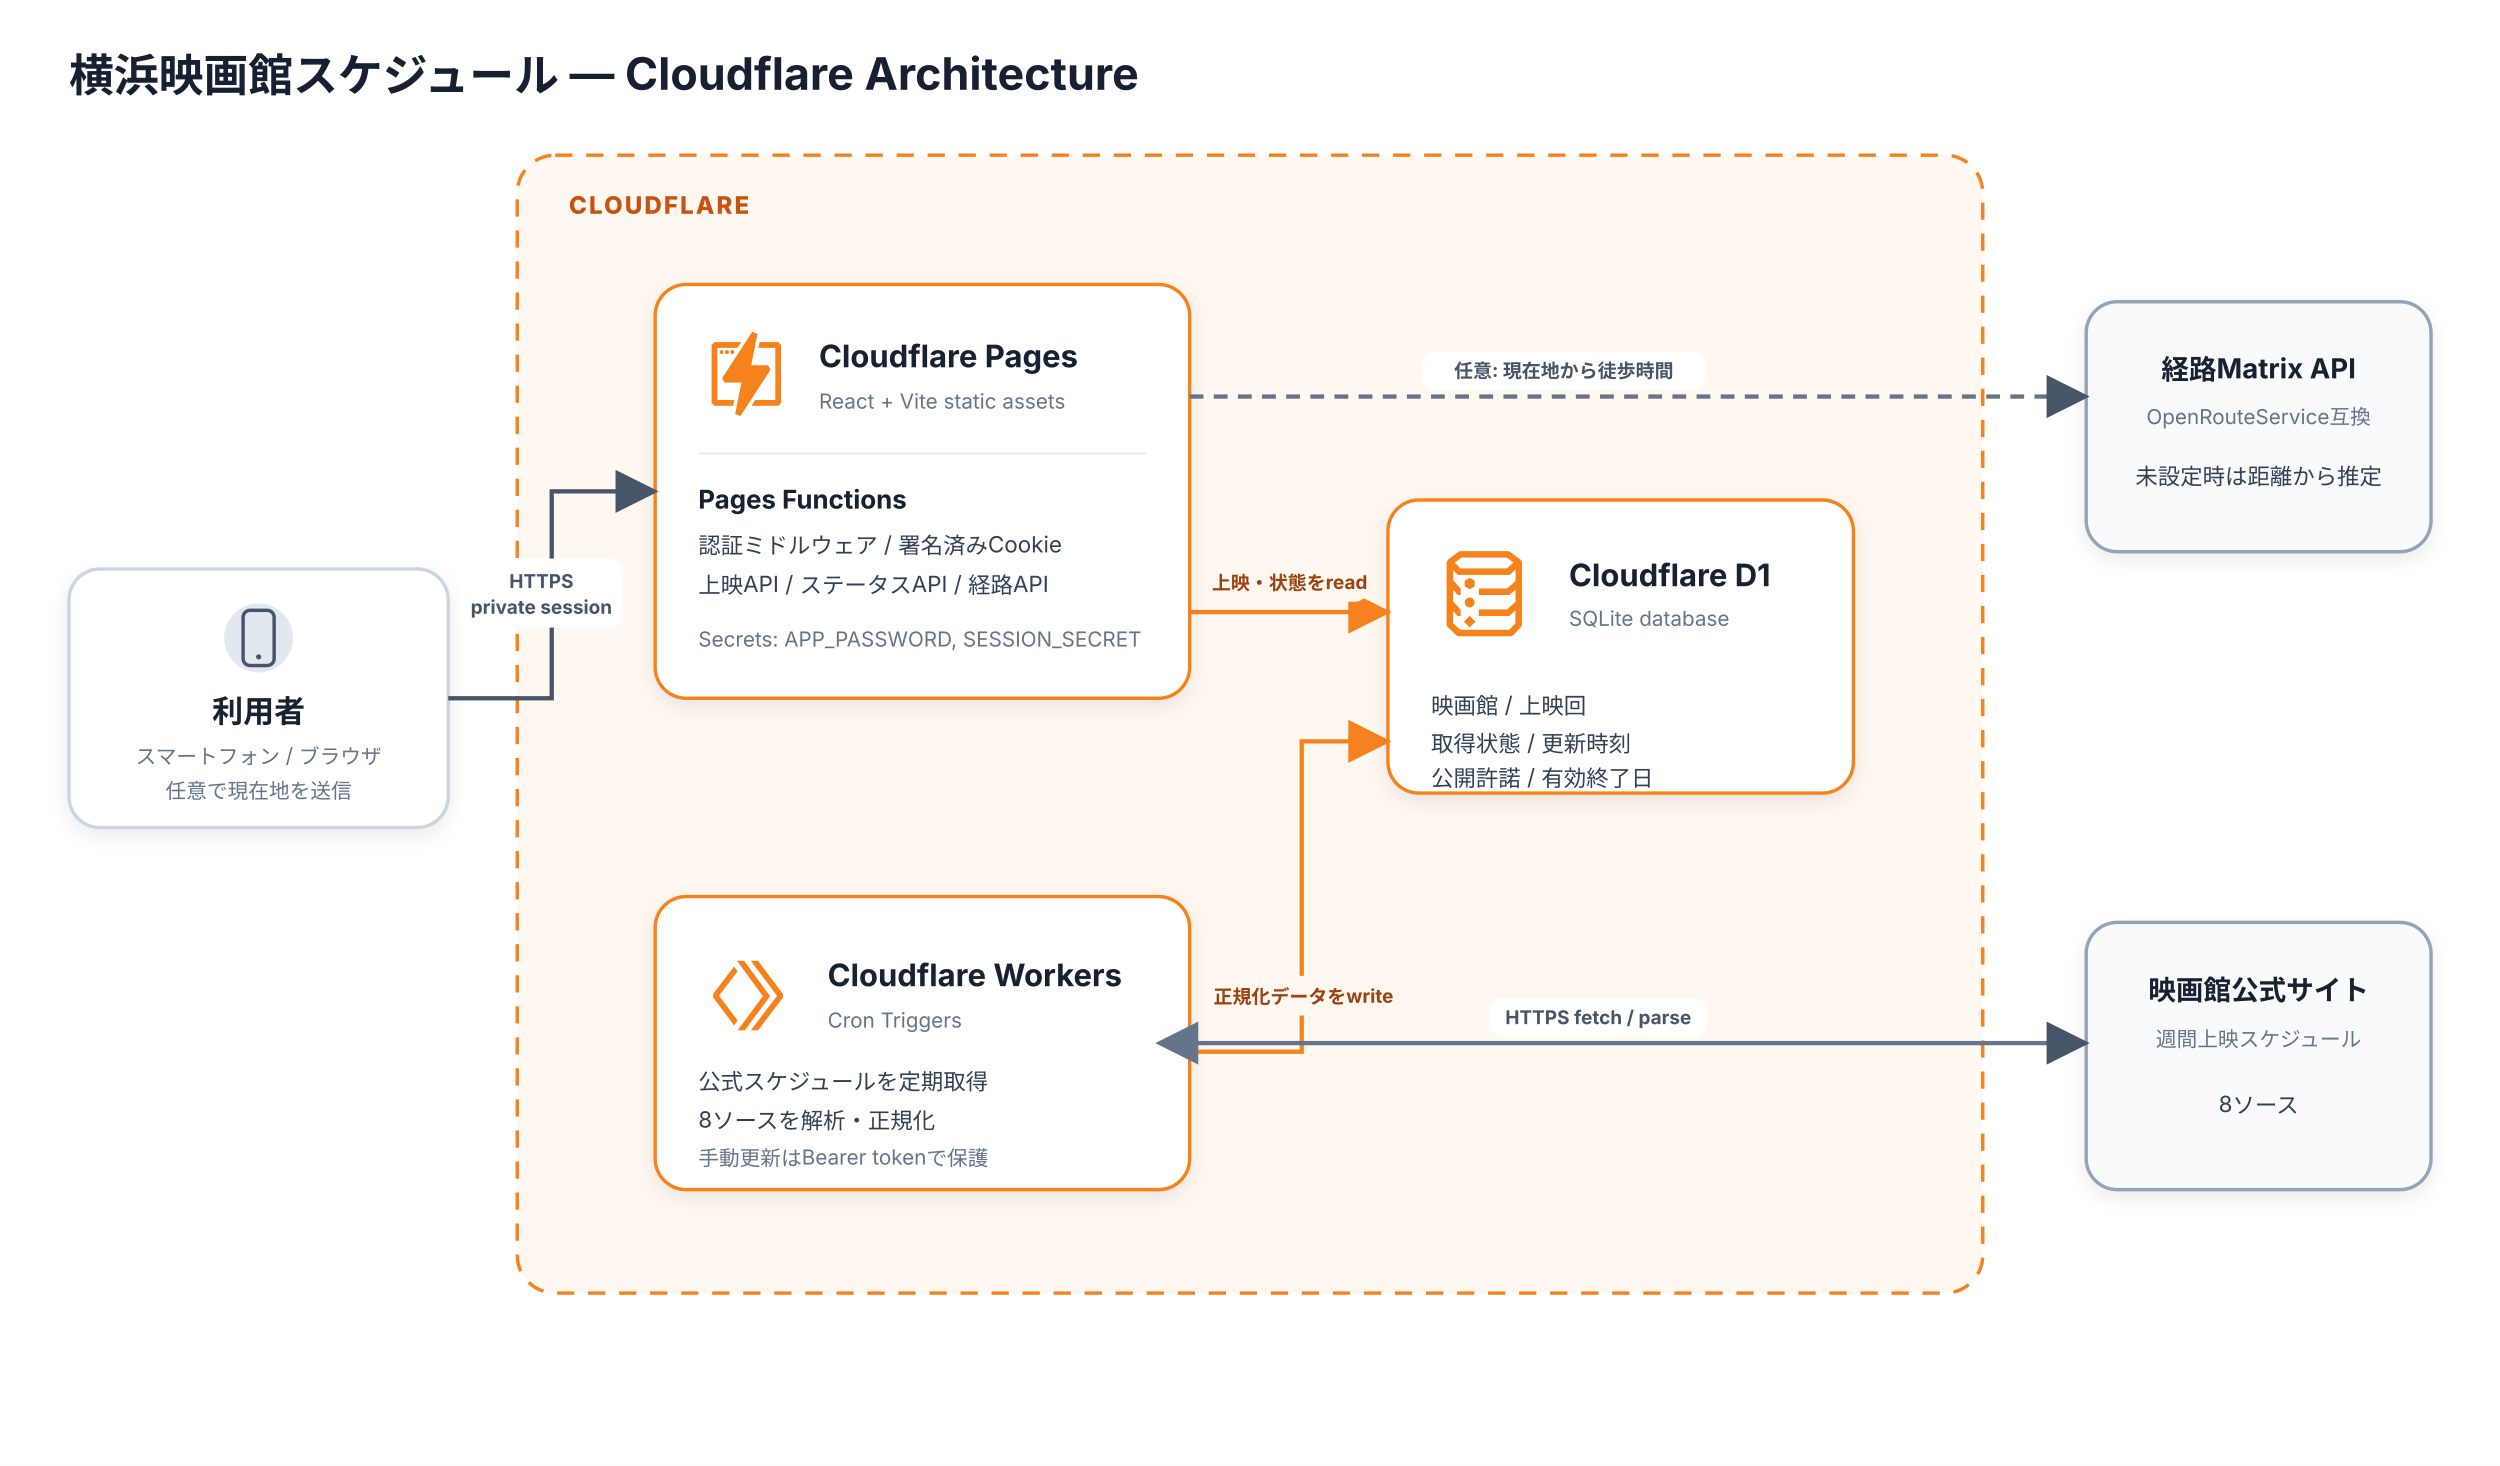
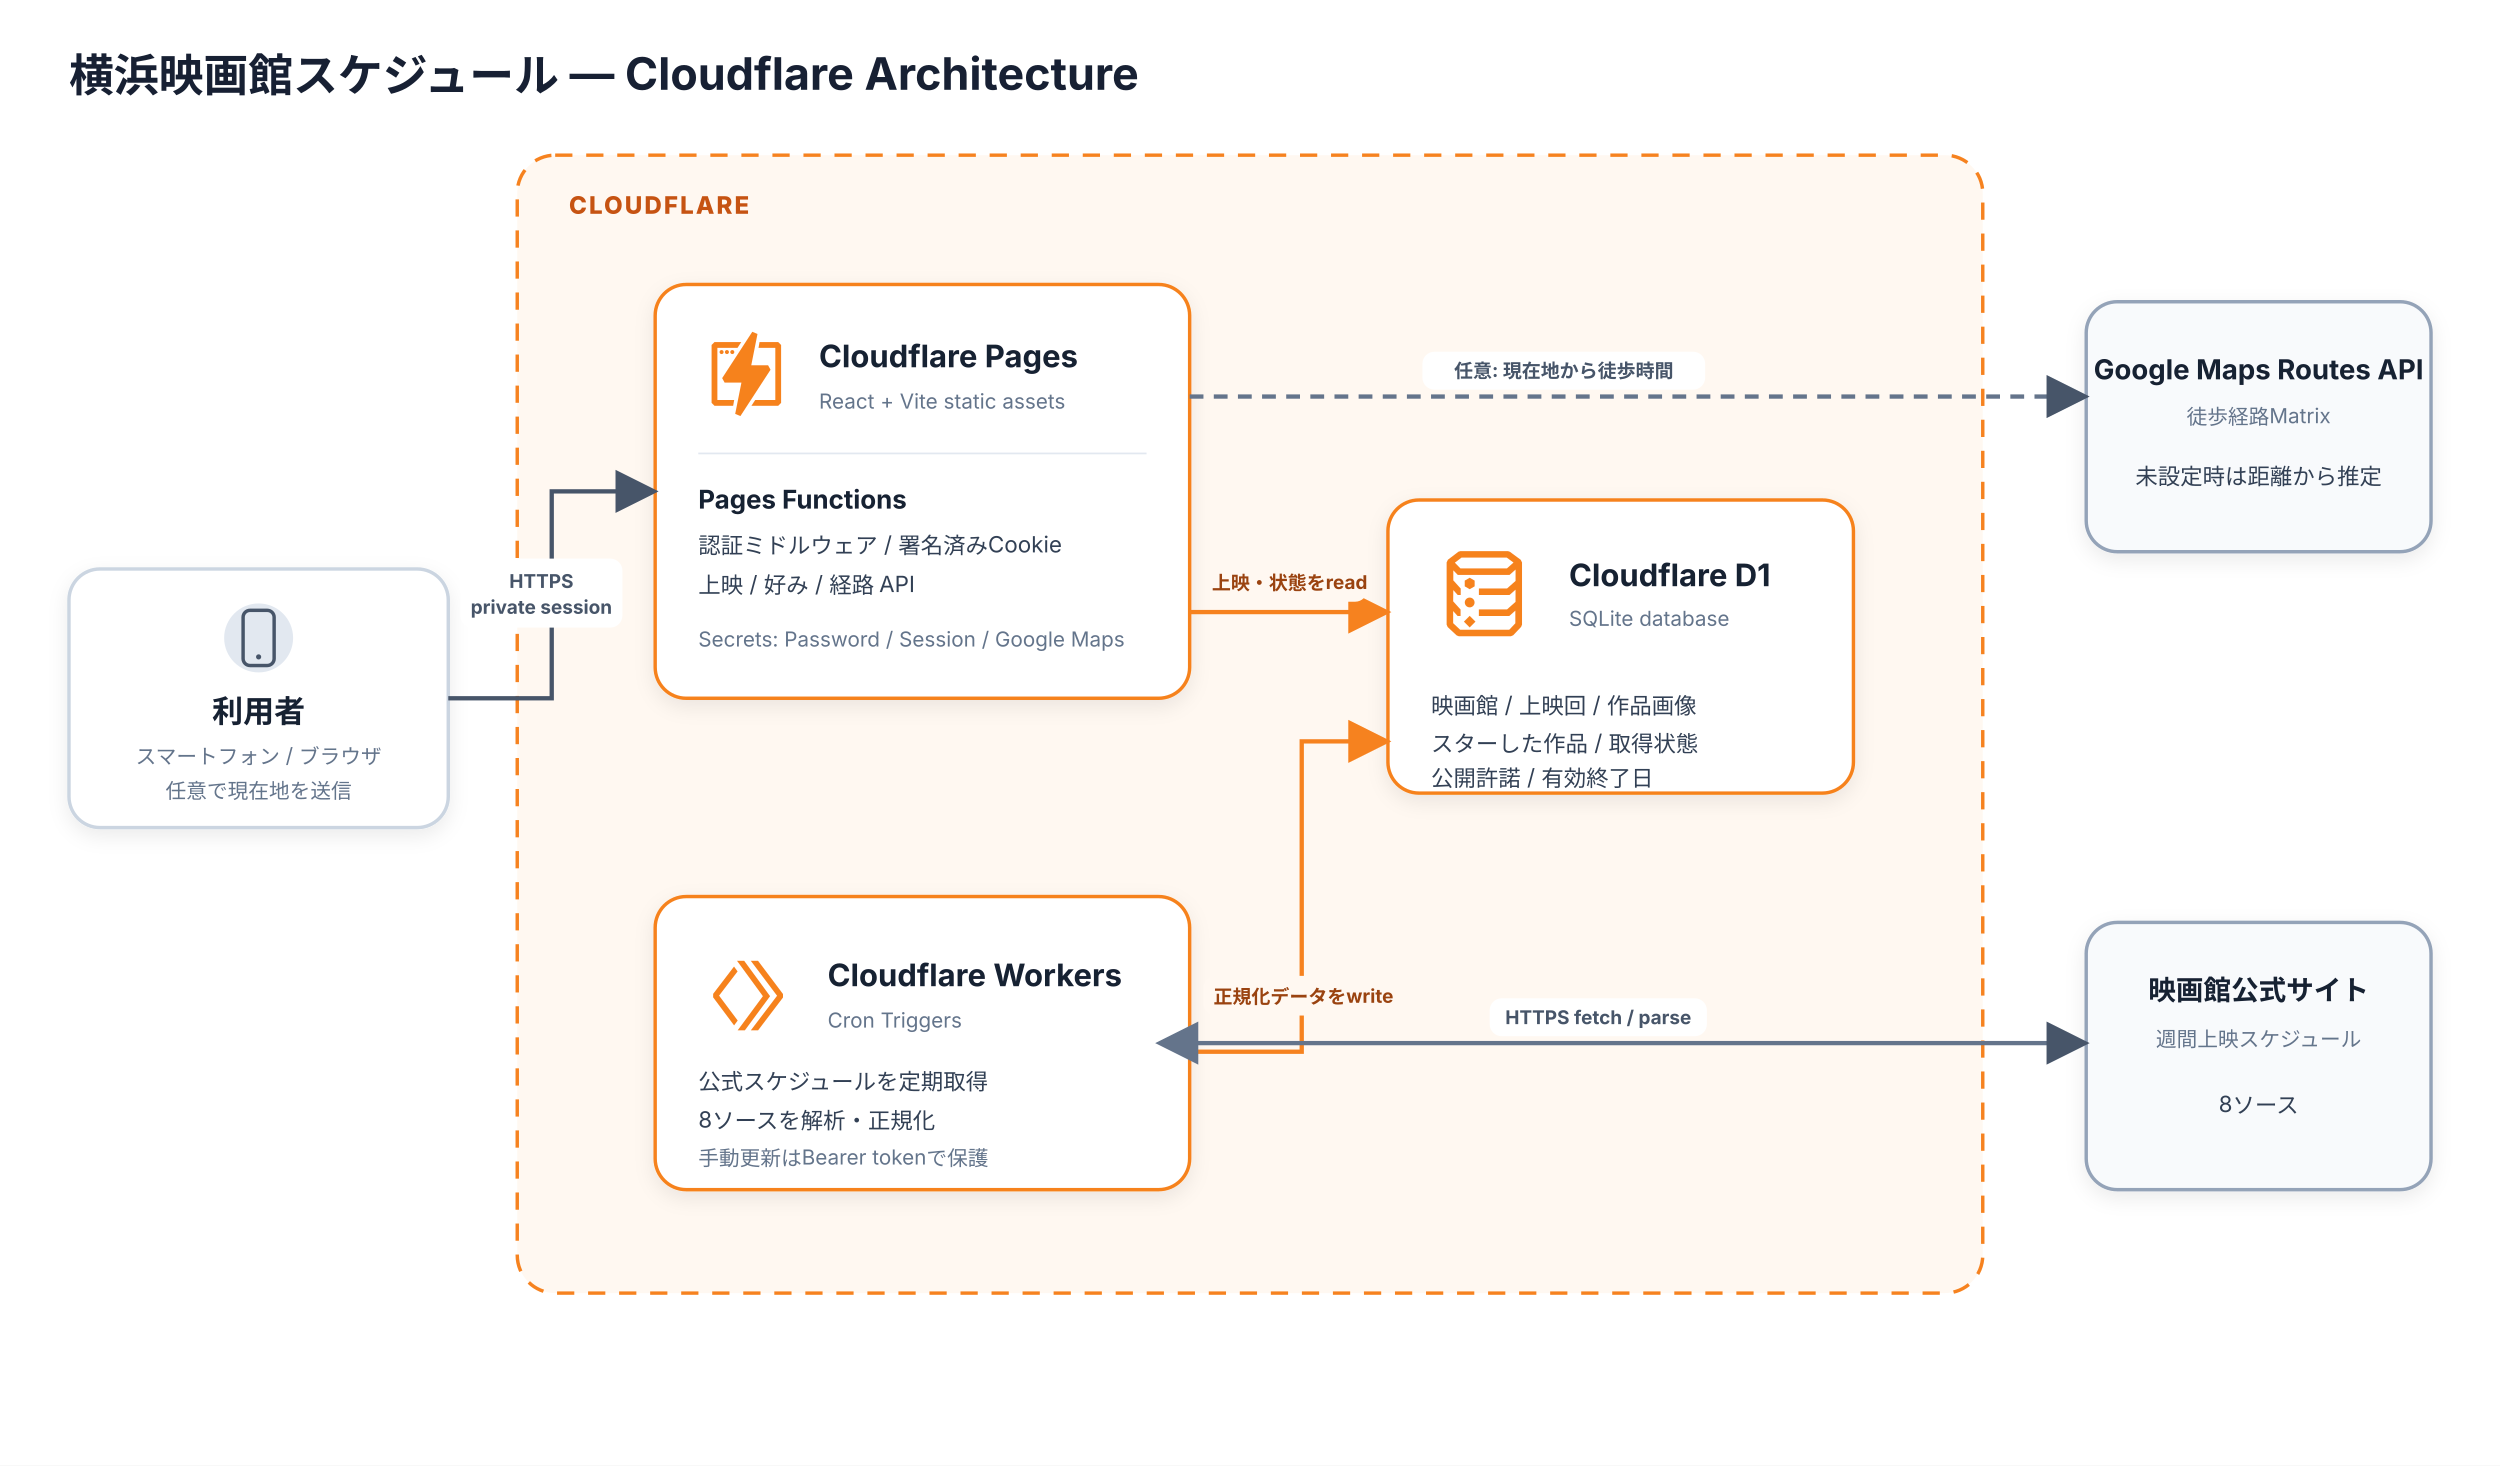
<svg xmlns="http://www.w3.org/2000/svg" width="1450" height="850" viewBox="0 0 1450 850" role="img" aria-labelledby="title description">
  <defs>
    <marker id="arrow-slate" markerWidth="10" markerHeight="10" refX="8" refY="5" orient="auto" markerUnits="strokeWidth">
      <path d="M0 0 10 5 0 10z" fill="#475569" />
    </marker>
    <marker id="arrow-orange" markerWidth="10" markerHeight="10" refX="8" refY="5" orient="auto" markerUnits="strokeWidth">
      <path d="M0 0 10 5 0 10z" fill="#f6821f" />
    </marker>
    <marker id="arrow-slate-start" markerWidth="10" markerHeight="10" refX="2" refY="5" orient="auto-start-reverse" markerUnits="strokeWidth">
      <path d="M0 0 10 5 0 10z" fill="#64748b" />
    </marker>
    <filter id="shadow" x="-10%" y="-10%" width="120%" height="130%">
      <feDropShadow dx="0" dy="4" stdDeviation="6" flood-color="#0f172a" flood-opacity=".08" />
    </filter>
    <style>
      text { font-family: -apple-system, BlinkMacSystemFont, "Segoe UI", "Hiragino Sans", "Yu Gothic", sans-serif; fill: #172033; }
      .title { font-size: 26px; font-weight: 750; }
      .boundary-label { font-size: 14px; font-weight: 800; letter-spacing: 1.2px; fill: #c65312; }
      .card-title { font-size: 18px; font-weight: 750; }
      .body { font-size: 13px; fill: #334155; }
      .muted { font-size: 12px; fill: #64748b; }
      .flow { font-size: 11px; font-weight: 650; fill: #475569; }
      .flow-orange { font-size: 11px; font-weight: 650; fill: #9a4310; }
    </style>
  </defs>
  <rect width="1450" height="850" fill="#ffffff" />
  <text class="title" x="40" y="53">横浜映画館スケジュール — Cloudflare Architecture</text>
  <rect x="300" y="90" width="850" height="660" rx="22" fill="#fff8f1" stroke="#f6821f" stroke-width="2" stroke-dasharray="10 8" />
  <text class="boundary-label" x="330" y="124">CLOUDFLARE</text>
  <g filter="url(#shadow)">
    <rect x="40" y="330" width="220" height="150" rx="18" fill="#fff" stroke="#cbd5e1" stroke-width="2" />
    <circle cx="150" cy="370" r="20" fill="#e2e8f0" />
    <rect x="141" y="354" width="18" height="32" rx="4" fill="none" stroke="#475569" stroke-width="2" />
    <circle cx="150" cy="381" r="1.5" fill="#475569" />
    <text x="150" y="419" text-anchor="middle" class="card-title">利用者</text>
    <text x="150" y="443" text-anchor="middle" class="muted">スマートフォン / ブラウザ</text>
    <text x="150" y="463" text-anchor="middle" class="muted">任意で現在地を送信</text>
  </g>
  <g filter="url(#shadow)">
    <rect x="380" y="165" width="310" height="240" rx="18" fill="#fff" stroke="#f6821f" stroke-width="2" />
    <g transform="translate(406 190) scale(1.12)" fill="#f6821f">
      <path d="m21.375 7.5-1.95 3H9v27h8.7l-.525 3H7.5L6 39V9l1.5-1.5zm9.45 0H40.5L42 9v30l-1.5 1.5H26.625l1.95-3H39v-27h-8.7z" />
      <path d="M21.45 28.5h-8.7l-1.275-2.325 15.6-24 2.7 1.125-3.225 16.2h8.7l1.275 2.325-15.6 24-2.7-1.125zM11.175 13.725a1.05 1.05 0 1 0 0-2.1 1.05 1.05 0 0 0 0 2.1m2.775 0a1.05 1.05 0 1 0 0-2.1 1.05 1.05 0 0 0 0 2.1m2.775 0a1.05 1.05 0 1 0 0-2.1 1.05 1.05 0 0 0 0 2.1" />
    </g>
    <text class="card-title" x="475" y="213">Cloudflare Pages</text>
    <text class="muted" x="475" y="237">React + Vite static assets</text>
    <line x1="405" y1="263" x2="665" y2="263" stroke="#e2e8f0" />
    <text class="card-title" x="405" y="295" style="font-size:15px">Pages Functions</text>
    <text class="body" x="405" y="321">認証ミドルウェア / 署名済みCookie</text>
-     <text class="body" x="405" y="344">上映API / ステータスAPI / 経路API</text>
-     <text class="muted" x="405" y="375">Secrets: APP_PASSWORD, SESSION_SECRET</text>
+     <text class="body" x="405" y="344">上映 / 好み / 経路 API</text>
+     <text class="muted" x="405" y="375">Secrets: Password / Session / Google Maps</text>
  </g>
  <g filter="url(#shadow)">
    <rect x="805" y="290" width="270" height="170" rx="18" fill="#fff" stroke="#f6821f" stroke-width="2" />
    <g transform="translate(830 314) scale(.95)" fill="#f6821f">
      <path d="m23.6 22.2 3.03 1.75v3.5L23.6 29.2l-3.03-1.75v-3.5zM20.06 49l3.54-3.54L27.14 49l-3.54 3.54zm3.54-14.7c.593 0 1.17.176 1.67.506.493.33.878.798 1.1 1.35a3 3 0 0 1-.65 3.27c-.42.42-.954.705-1.54.821a3 3 0 0 1-1.73-.171 3.04 3.04 0 0 1-1.35-1.1 3 3 0 0 1-.506-1.67c0-.796.316-1.56.879-2.12a3 3 0 0 1 2.12-.879zM10.3 11.2l6.42-4.89 1.21-.37h29l1.19.39 6.61 4.89.82 1.61v38L55 52.21l-4.83 5.11-1.46.63h-31.7l-1.37-.54-5.48-5.11-.64-1.47v-38zm3.21 25.4 4.47 4.94h.056v4h-1.83l-2.7-3v7.39l4.26 4h30l3.7-3.91V42.3l-3.67 3.24h-18.6v-4h17.2l5.19-4.61v-7.44l-3.67 3.25h-18.7v-4h17.2l5.19-4.6v-6.92l-3.67 3.26h-31.6l-2.74-2.8v6.12l4.47 4.94h.056v4h-1.83l-2.7-3zm32.7-26.7h-27.6l-4.07 3.11 3.4 3.48h28.4l4-3.56z" />
    </g>
    <text class="card-title" x="910" y="340">Cloudflare D1</text>
    <text class="muted" x="910" y="363">SQLite database</text>
-     <text class="body" x="830" y="414">映画館 / 上映回</text>
-     <text class="body" x="830" y="436">取得状態 / 更新時刻</text>
+     <text class="body" x="830" y="414">映画館 / 上映回 / 作品画像</text>
+     <text class="body" x="830" y="436">スターした作品 / 取得状態</text>
    <text class="body" x="830" y="456">公開許諾 / 有効終了日</text>
  </g>
  <g filter="url(#shadow)">
    <rect x="380" y="520" width="310" height="170" rx="18" fill="#fff" stroke="#f6821f" stroke-width="2" />
    <g transform="translate(407 550) scale(1.12)" fill="#f6821f">
      <path d="m18.63 37.418-9.645-12.9 9.592-12.533-1.852-2.527L5.917 23.595l-.015 1.808 10.86 14.542z" />
      <path d="M21.997 6.503h-3.712l13.387 18.3-13.072 17.7h3.735L35.4 24.81z" />
      <path d="M29.175 6.503h-3.758l13.598 18.082-13.598 17.918h3.765l12.908-17.01v-1.808z" />
    </g>
    <text class="card-title" x="480" y="572">Cloudflare Workers</text>
    <text class="muted" x="480" y="596">Cron Triggers</text>
    <text class="body" x="405" y="632">公式スケジュールを定期取得</text>
    <text class="body" x="405" y="654">8ソースを解析・正規化</text>
    <text class="muted" x="405" y="676">手動更新はBearer tokenで保護</text>
  </g>
  <g filter="url(#shadow)">
    <rect x="1210" y="175" width="200" height="145" rx="18" fill="#f8fafc" stroke="#94a3b8" stroke-width="2" />
-     <text class="card-title" x="1310" y="220" text-anchor="middle" style="font-size:16px">経路Matrix API</text>
-     <text class="muted" x="1310" y="246" text-anchor="middle">OpenRouteService互換</text>
+     <text class="card-title" x="1310" y="220" text-anchor="middle" style="font-size:16px">Google Maps Routes API</text>
+     <text class="muted" x="1310" y="246" text-anchor="middle">徒歩経路Matrix</text>
    <text class="body" x="1310" y="281" text-anchor="middle">未設定時は距離から推定</text>
  </g>
  <g filter="url(#shadow)">
    <rect x="1210" y="535" width="200" height="155" rx="18" fill="#f8fafc" stroke="#94a3b8" stroke-width="2" />
    <text class="card-title" x="1310" y="580" text-anchor="middle" style="font-size:16px">映画館公式サイト</text>
    <text class="muted" x="1310" y="607" text-anchor="middle">週間上映スケジュール</text>
    <text class="body" x="1310" y="645" text-anchor="middle">8ソース</text>
  </g>
  <path d="M260 405H320V285H377" fill="none" stroke="#475569" stroke-width="2.5" marker-end="url(#arrow-slate)" />
  <rect x="267" y="324" width="94" height="40" rx="7" fill="#fff" />
  <text class="flow" x="314" y="341" text-anchor="middle">HTTPS</text>
  <text class="flow" x="314" y="356" text-anchor="middle">private session</text>
  <path d="M690 355H802" fill="none" stroke="#f6821f" stroke-width="2.5" marker-end="url(#arrow-orange)" />
  <rect x="703" y="327" width="90" height="22" rx="7" fill="#fff8f1" />
  <text class="flow-orange" x="748" y="342" text-anchor="middle">上映・状態をread</text>
  <path d="M690 610H755V430H802" fill="none" stroke="#f6821f" stroke-width="2.5" marker-end="url(#arrow-orange)" />
  <rect x="698" y="566" width="116" height="23" rx="7" fill="#fff8f1" />
  <text class="flow-orange" x="756" y="582" text-anchor="middle">正規化データをwrite</text>
  <path d="M690 230H1207" fill="none" stroke="#64748b" stroke-width="2.5" stroke-dasharray="8 6" marker-end="url(#arrow-slate)" />
  <rect x="825" y="204" width="164" height="22" rx="7" fill="#fff" />
  <text class="flow" x="907" y="219" text-anchor="middle">任意: 現在地から徒歩時間</text>
  <path d="M690 605H1207" fill="none" stroke="#64748b" stroke-width="2.5" marker-start="url(#arrow-slate-start)" marker-end="url(#arrow-slate)" />
  <rect x="864" y="579" width="126" height="22" rx="7" fill="#fff" />
  <text class="flow" x="927" y="594" text-anchor="middle">HTTPS fetch / parse</text>
</svg>
